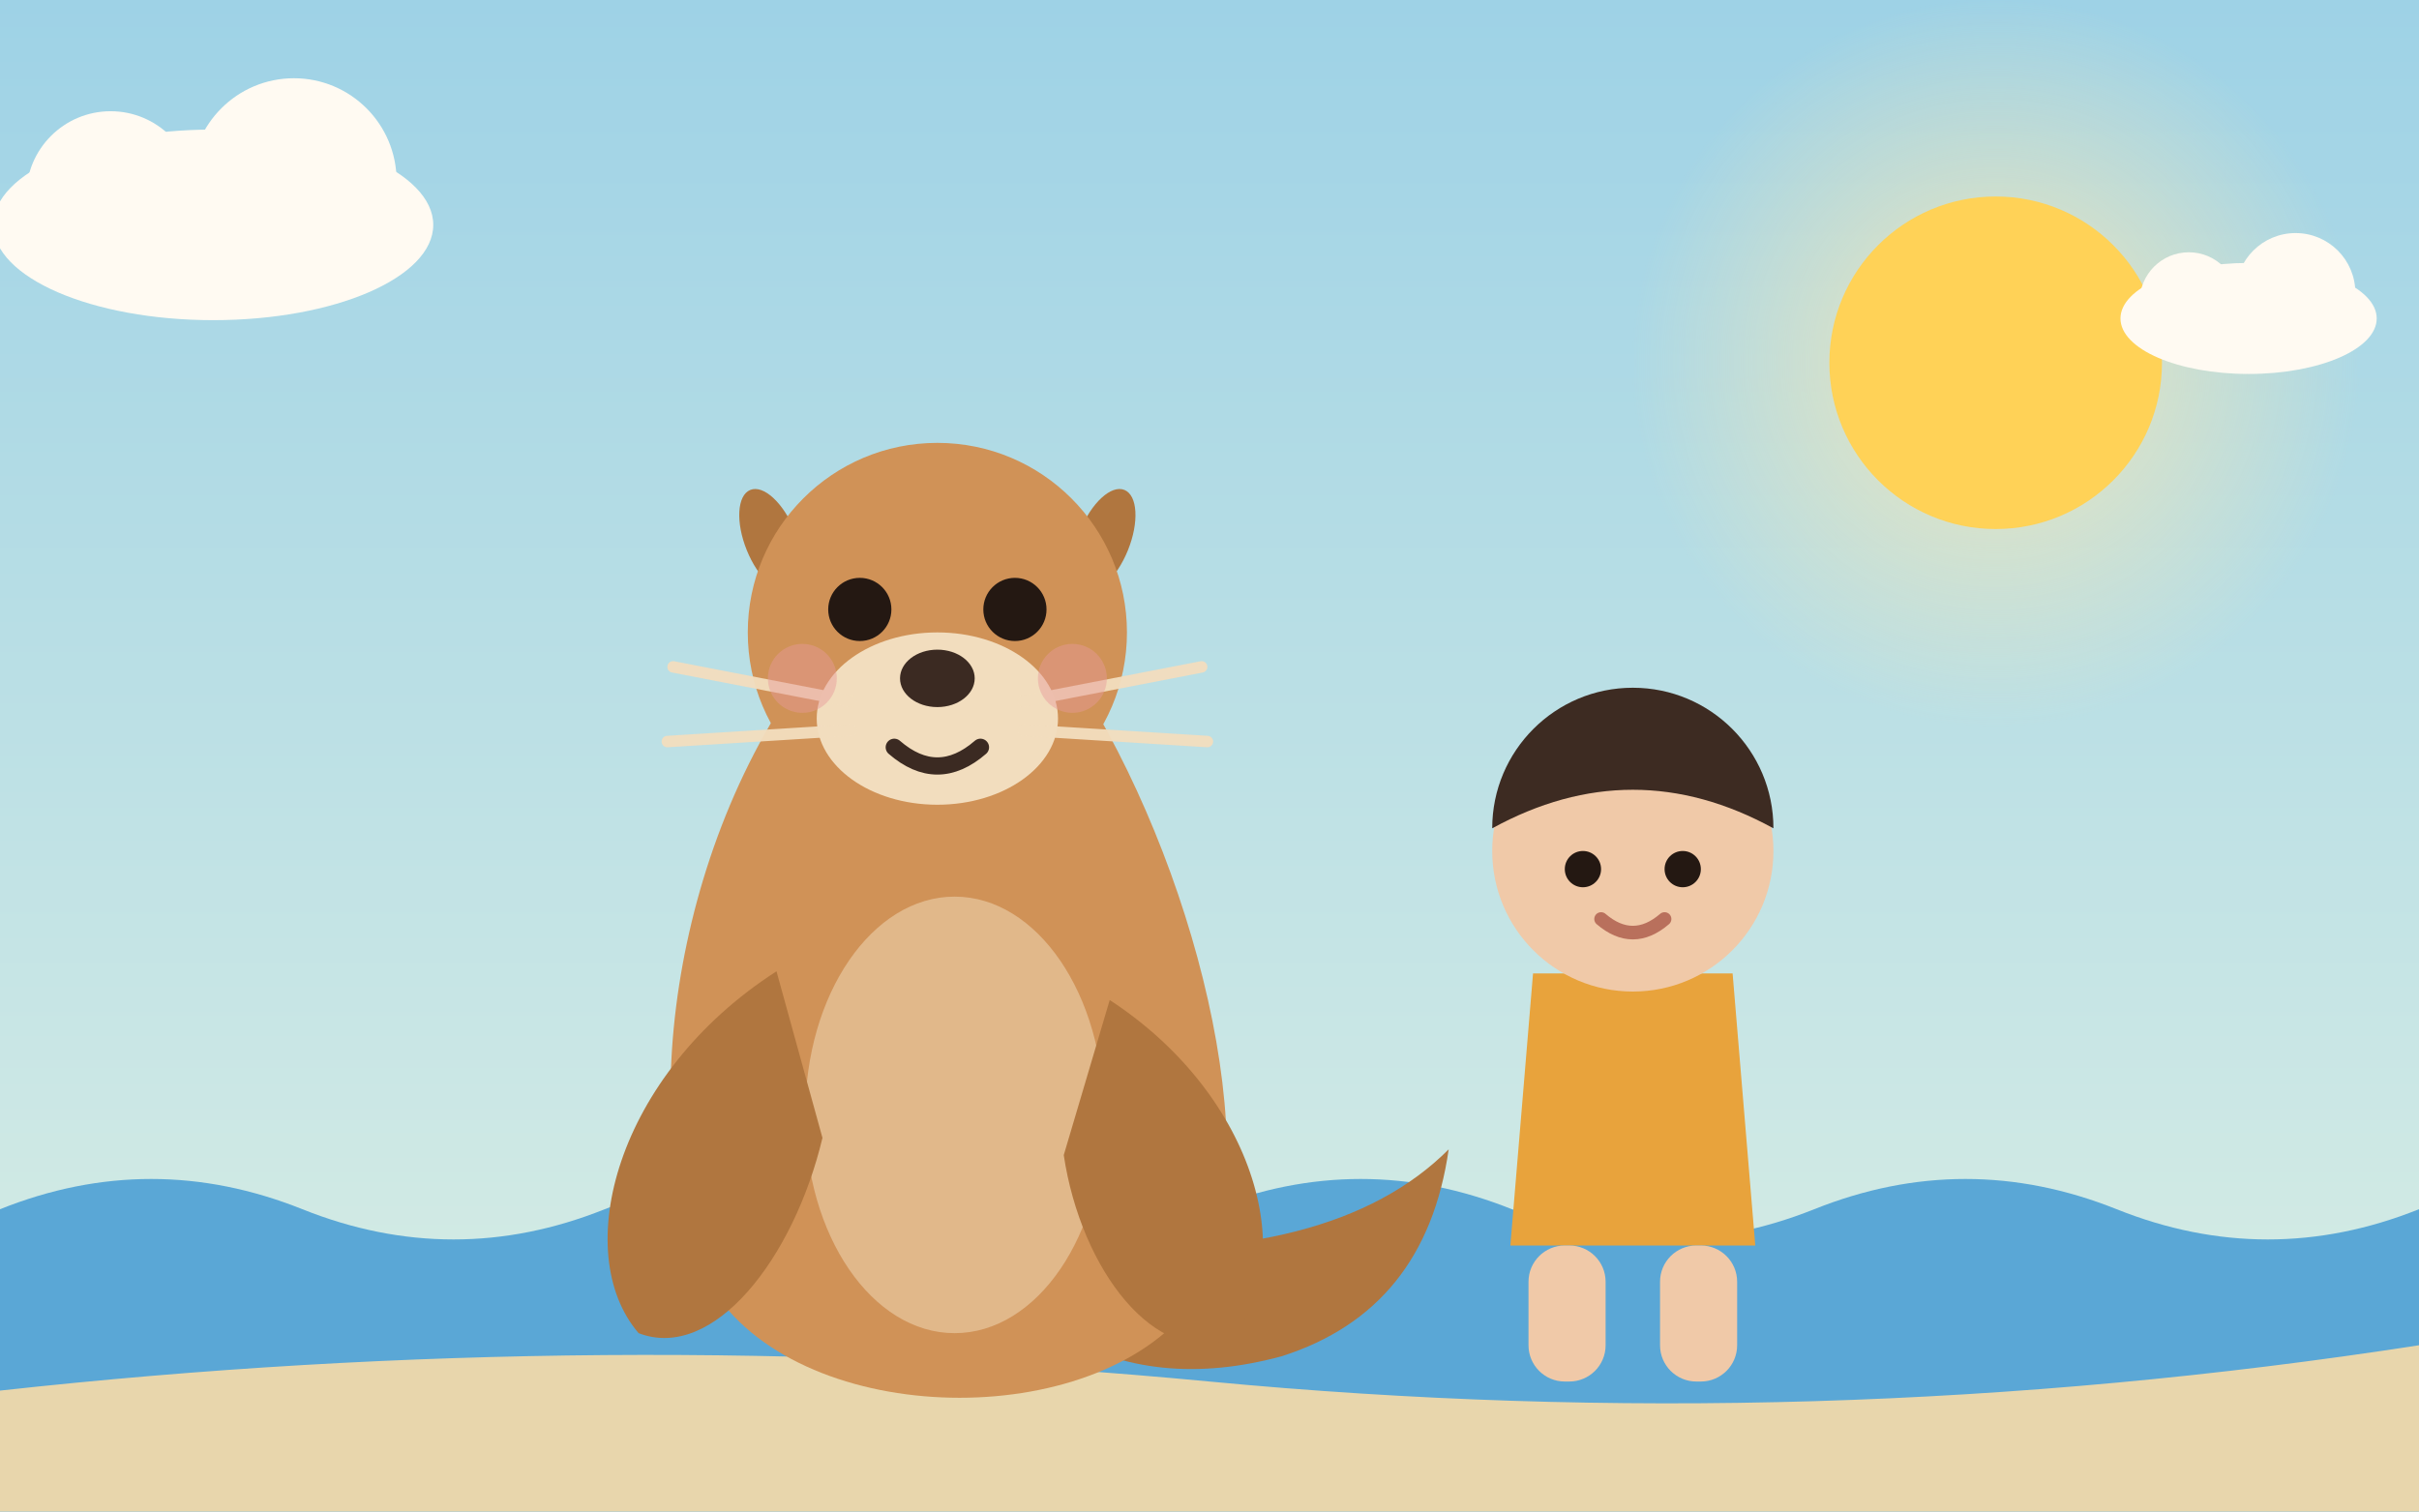
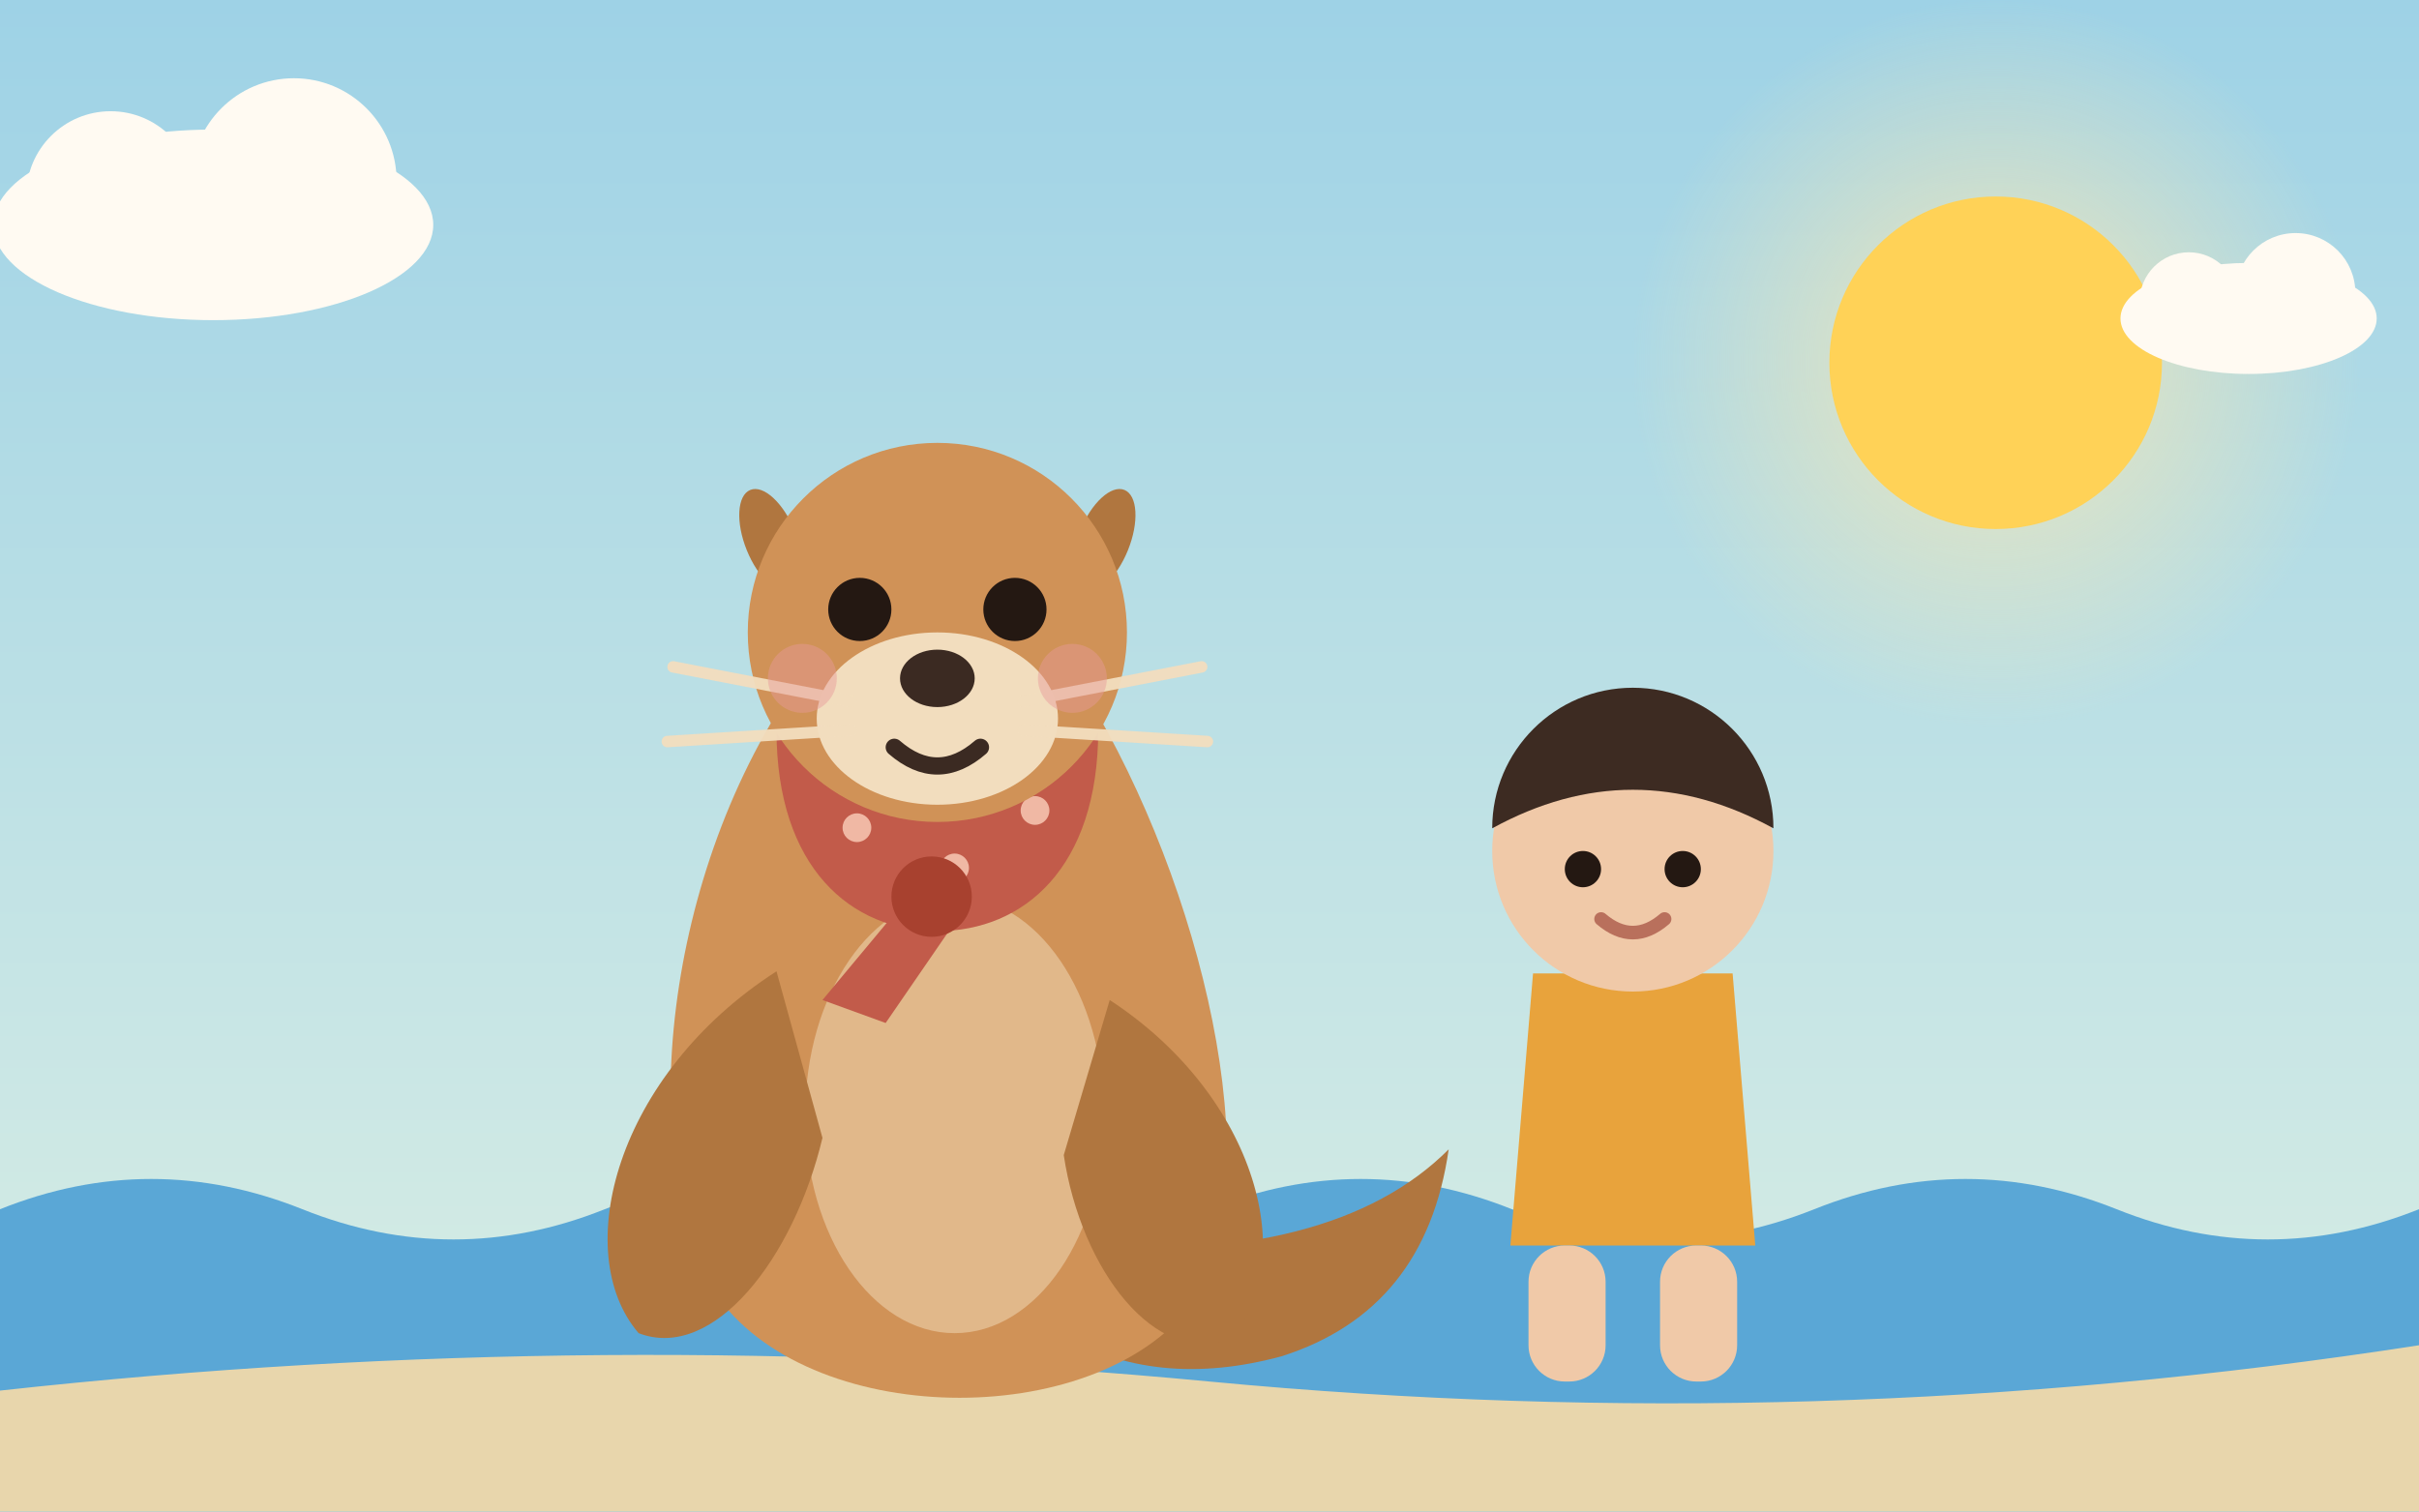
<svg xmlns="http://www.w3.org/2000/svg" viewBox="0 0 1600 1000" role="img">
  <defs>
    <linearGradient id="sky" x1="0" y1="0" x2="0" y2="1">
      <stop offset="0" stop-color="#9ed2e6" />
      <stop offset="1" stop-color="#dcefe4" />
    </linearGradient>
    <radialGradient id="glow" cx="0.5" cy="0.5" r="0.5">
      <stop offset="0" stop-color="#ffe9b0" stop-opacity=".8" />
      <stop offset="1" stop-color="#ffe9b0" stop-opacity="0" />
    </radialGradient>
  </defs>
  <rect width="1600" height="1000" fill="url(#sky)" />
  <circle cx="1320" cy="240" r="242" fill="url(#glow)" />
  <circle cx="1320" cy="240" r="110" fill="#ffd257" />
  <g transform="translate(141.0686 148.7625) scale(1.212494)" fill="#fffaf2">
    <ellipse cx="0" cy="0" rx="120" ry="52" />
    <circle cx="-56" cy="-16" r="46" />
    <circle cx="44" cy="-24" r="56" />
  </g>
  <g transform="translate(1487.287 210.6852) scale(0.7061547)" fill="#fffaf2">
    <ellipse cx="0" cy="0" rx="120" ry="52" />
    <circle cx="-56" cy="-16" r="46" />
    <circle cx="44" cy="-24" r="56" />
  </g>
  <path d="M0 800 q100 -40 200 0 t200 0 t200 0 t200 0 t200 0 t200 0 t200 0 t200 0 L1600 1000 L0 1000 Z" fill="#5aa7d6" />
  <path d="M0 920 Q400 876 800 914 T1600 890 L1600 1000 L0 1000 Z" fill="#e8d6ac" />
  <g transform="translate(620 418.4) scale(1.9 1.9)">
    <path d="M46 214 q92 6 132 -34 q-8 56 -58 72 q-44 12 -78 -8 Z" fill="#b0763f" />
    <path d="M-52 22 C-98 92, -104 190, -76 232 C-42 278, 58 278, 90 232 C116 188, 92 88, 52 22 Z" fill="#d09257" />
    <ellipse cx="6" cy="168" rx="52" ry="76" fill="#f2ddbe" opacity=".5" />
    <path d="M-56 118 C-112 154, -128 216, -104 244 C-78 254, -50 218, -40 176 Z" fill="#b0763f" />
    <path d="M60 128 C112 162, 126 220, 102 246 C76 256, 50 222, 44 182 Z" fill="#b0763f" />
+     <path d="M-56 34 C-32 76, 32 76, 56 34 C56 82, 30 104, 0 104 C-30 104, -56 82, -56 34 Z" fill="#c25b4a" />
+     <g fill="#f0b8a4">
+       <circle cx="-28" cy="68" r="5" />
+       <circle cx="6" cy="82" r="5" />
+       <circle cx="34" cy="62" r="5" />
+     </g>
+     <path d="M-10 92 L-40 128 L-18 136 L4 104 Z" fill="#c25b4a" />
+     <circle cx="-2" cy="92" r="14" fill="#a8412f" />
    <ellipse cx="-58" cy="-32" rx="9" ry="19" transform="rotate(-22 -58 -32)" fill="#b0763f" />
    <ellipse cx="58" cy="-32" rx="9" ry="19" transform="rotate(22 58 -32)" fill="#b0763f" />
    <circle cx="0" cy="0" r="66" fill="#d09257" />
    <ellipse cx="0" cy="30" rx="42" ry="30" fill="#f2ddbe" />
    <g stroke="#f2ddbe" stroke-width="4" stroke-linecap="round" opacity=".95">
      <path d="M-30 24 L-92 12" />
      <path d="M-30 34 L-94 38" />
      <path d="M30 24 L92 12" />
      <path d="M30 34 L94 38" />
    </g>
    <ellipse cx="0" cy="16" rx="13" ry="10" fill="#3b2a22" />
    <path d="M-15 40 q15 13 30 0" stroke="#3b2a22" stroke-width="6" fill="none" stroke-linecap="round" />
    <circle cx="-27" cy="-8" r="11" fill="#241812" />
    <circle cx="27" cy="-8" r="11" fill="#241812" />
    <circle cx="-47" cy="16" r="12" fill="#e79a9a" opacity=".45" />
    <circle cx="47" cy="16" r="12" fill="#e79a9a" opacity=".45" />
  </g>
  <g transform="translate(1080 599) scale(1.5)">
    <path d="M-44 30 L44 30 L54 150 L-54 150 Z" fill="#e8a33c" />
    <rect x="-46" y="150" width="34" height="60" rx="16" fill="#f0c9a8" />
    <rect x="12" y="150" width="34" height="60" rx="16" fill="#f0c9a8" />
    <circle cx="0" cy="-24" r="62" fill="#f0c9a8" />
    <path d="M-62 -34 a62 62 0 0 1 124 0 q-62 -34 -124 0 Z" fill="#3d2b22" />
    <circle cx="-22" cy="-16" r="8" fill="#241812" />
    <circle cx="22" cy="-16" r="8" fill="#241812" />
    <path d="M-14 6 q14 12 28 0" stroke="#b9705c" stroke-width="6" fill="none" stroke-linecap="round" />
  </g>
</svg>
